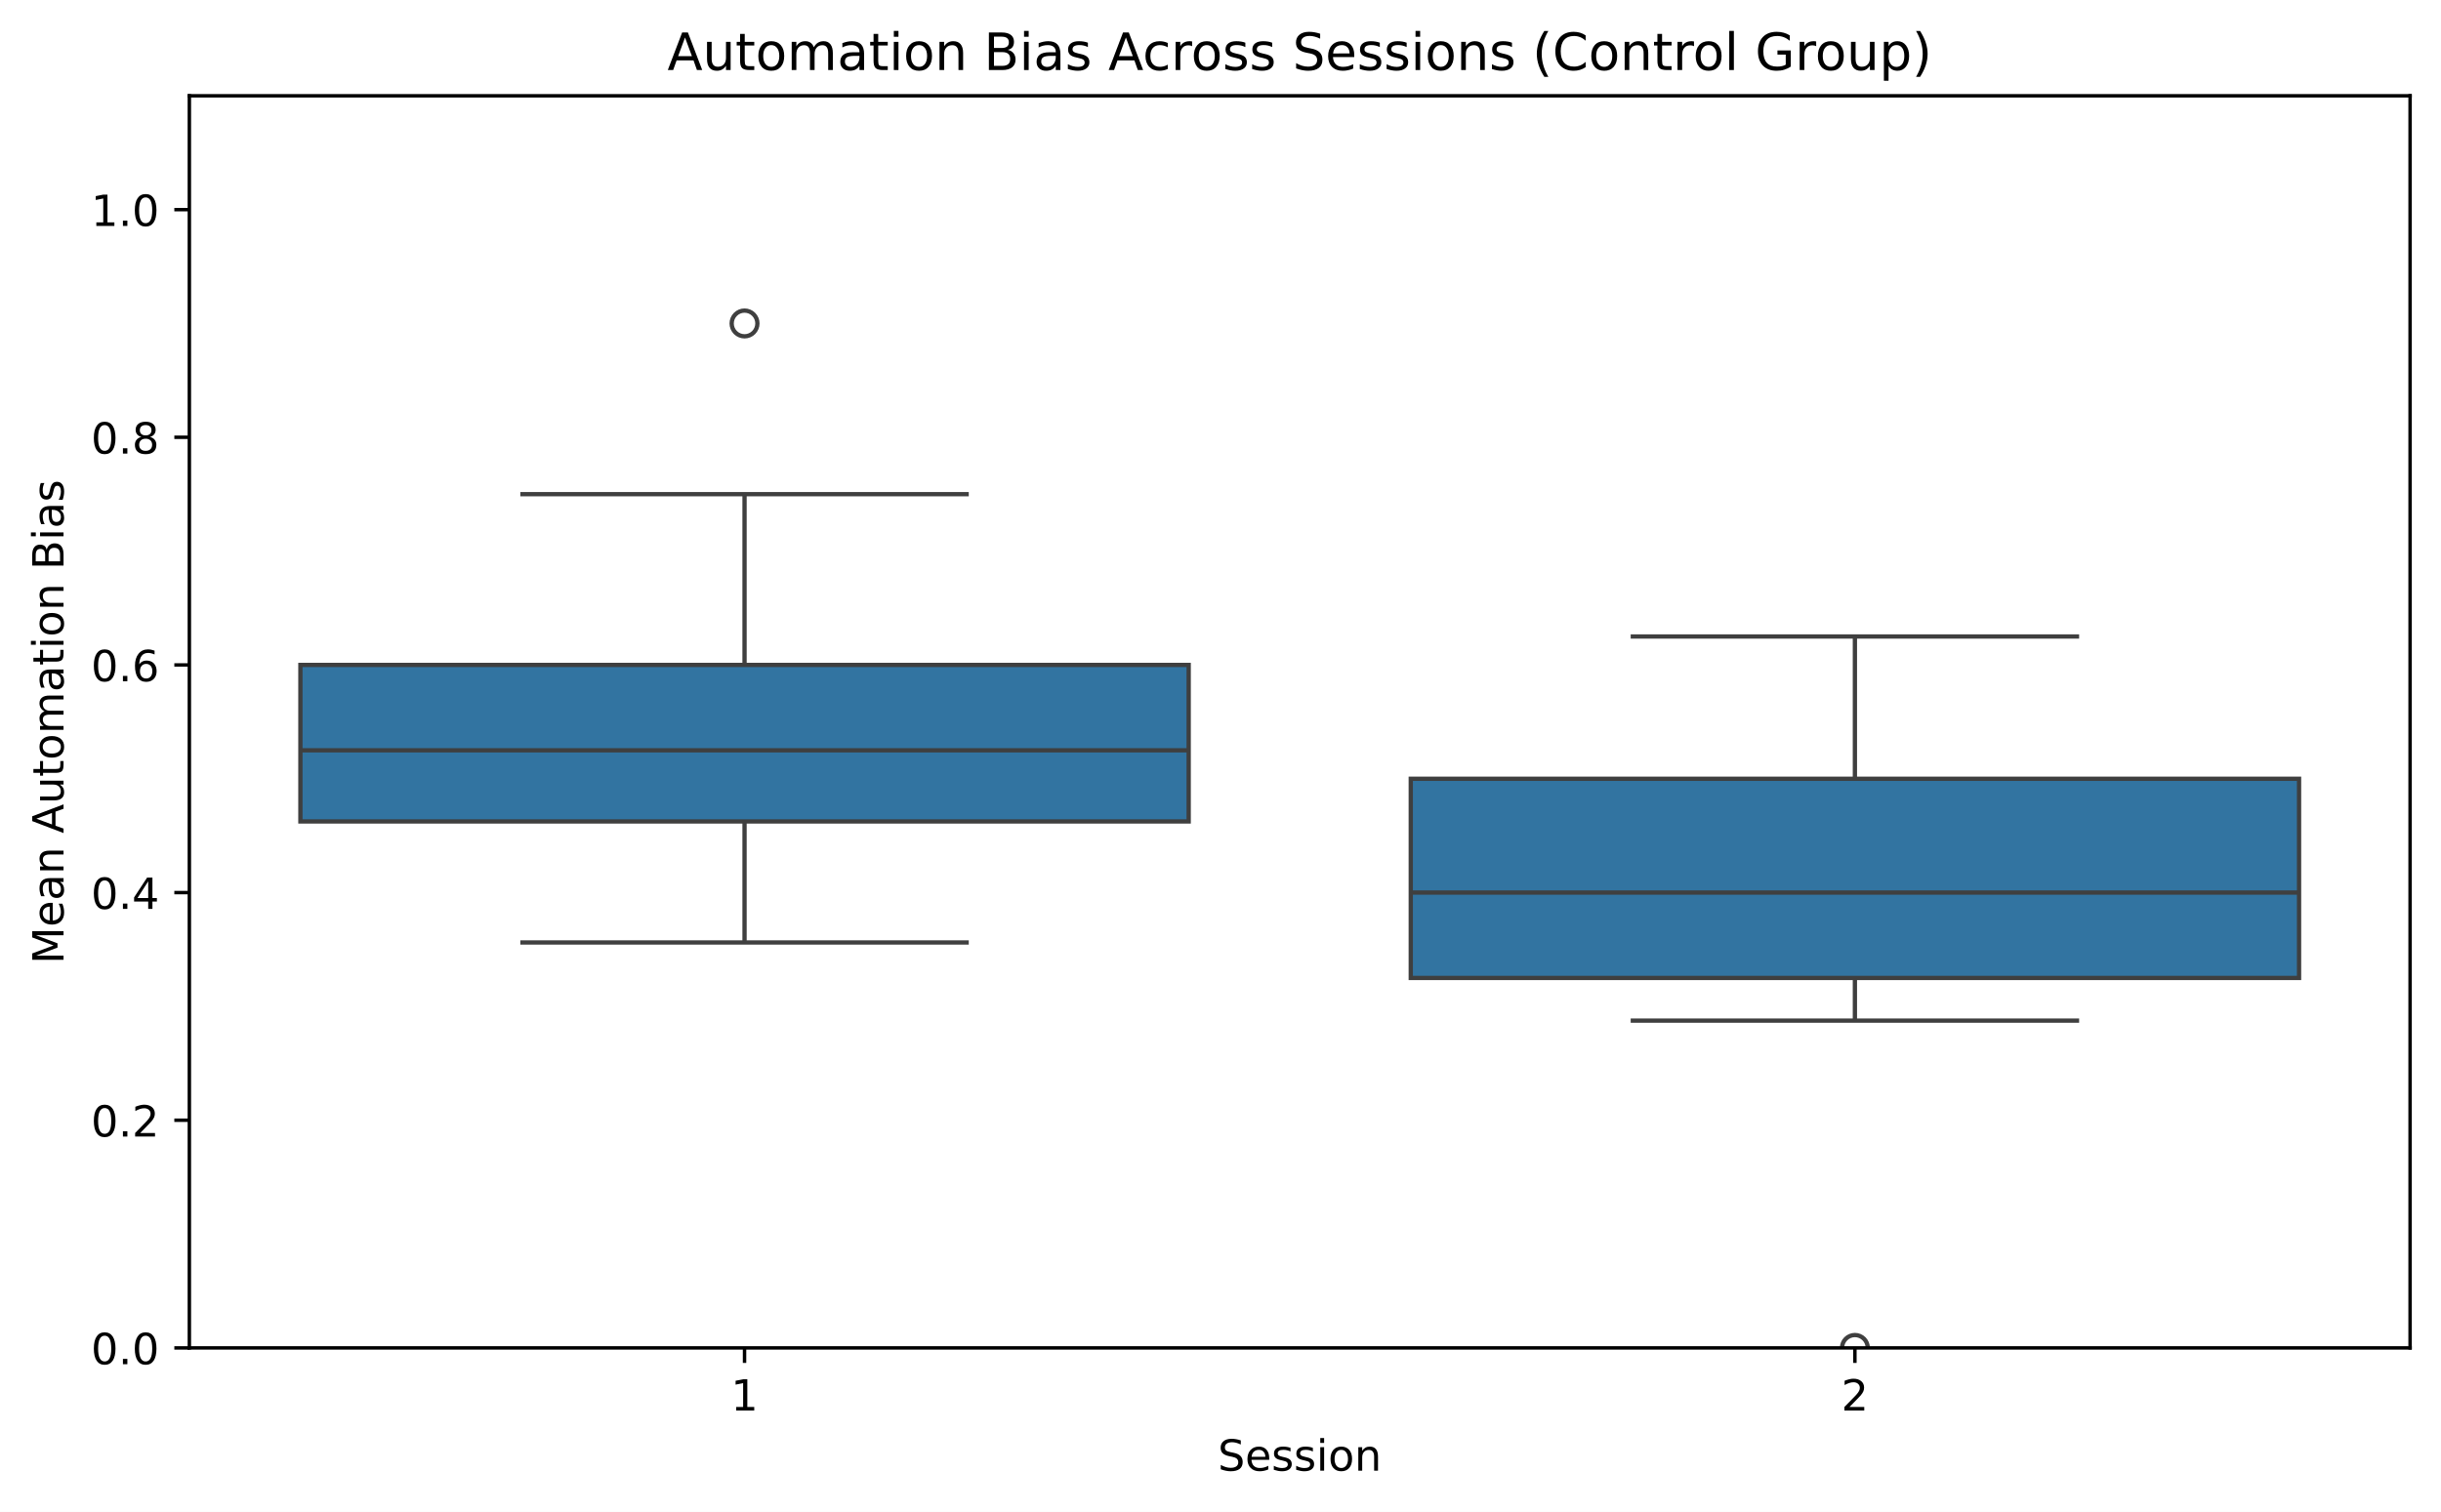
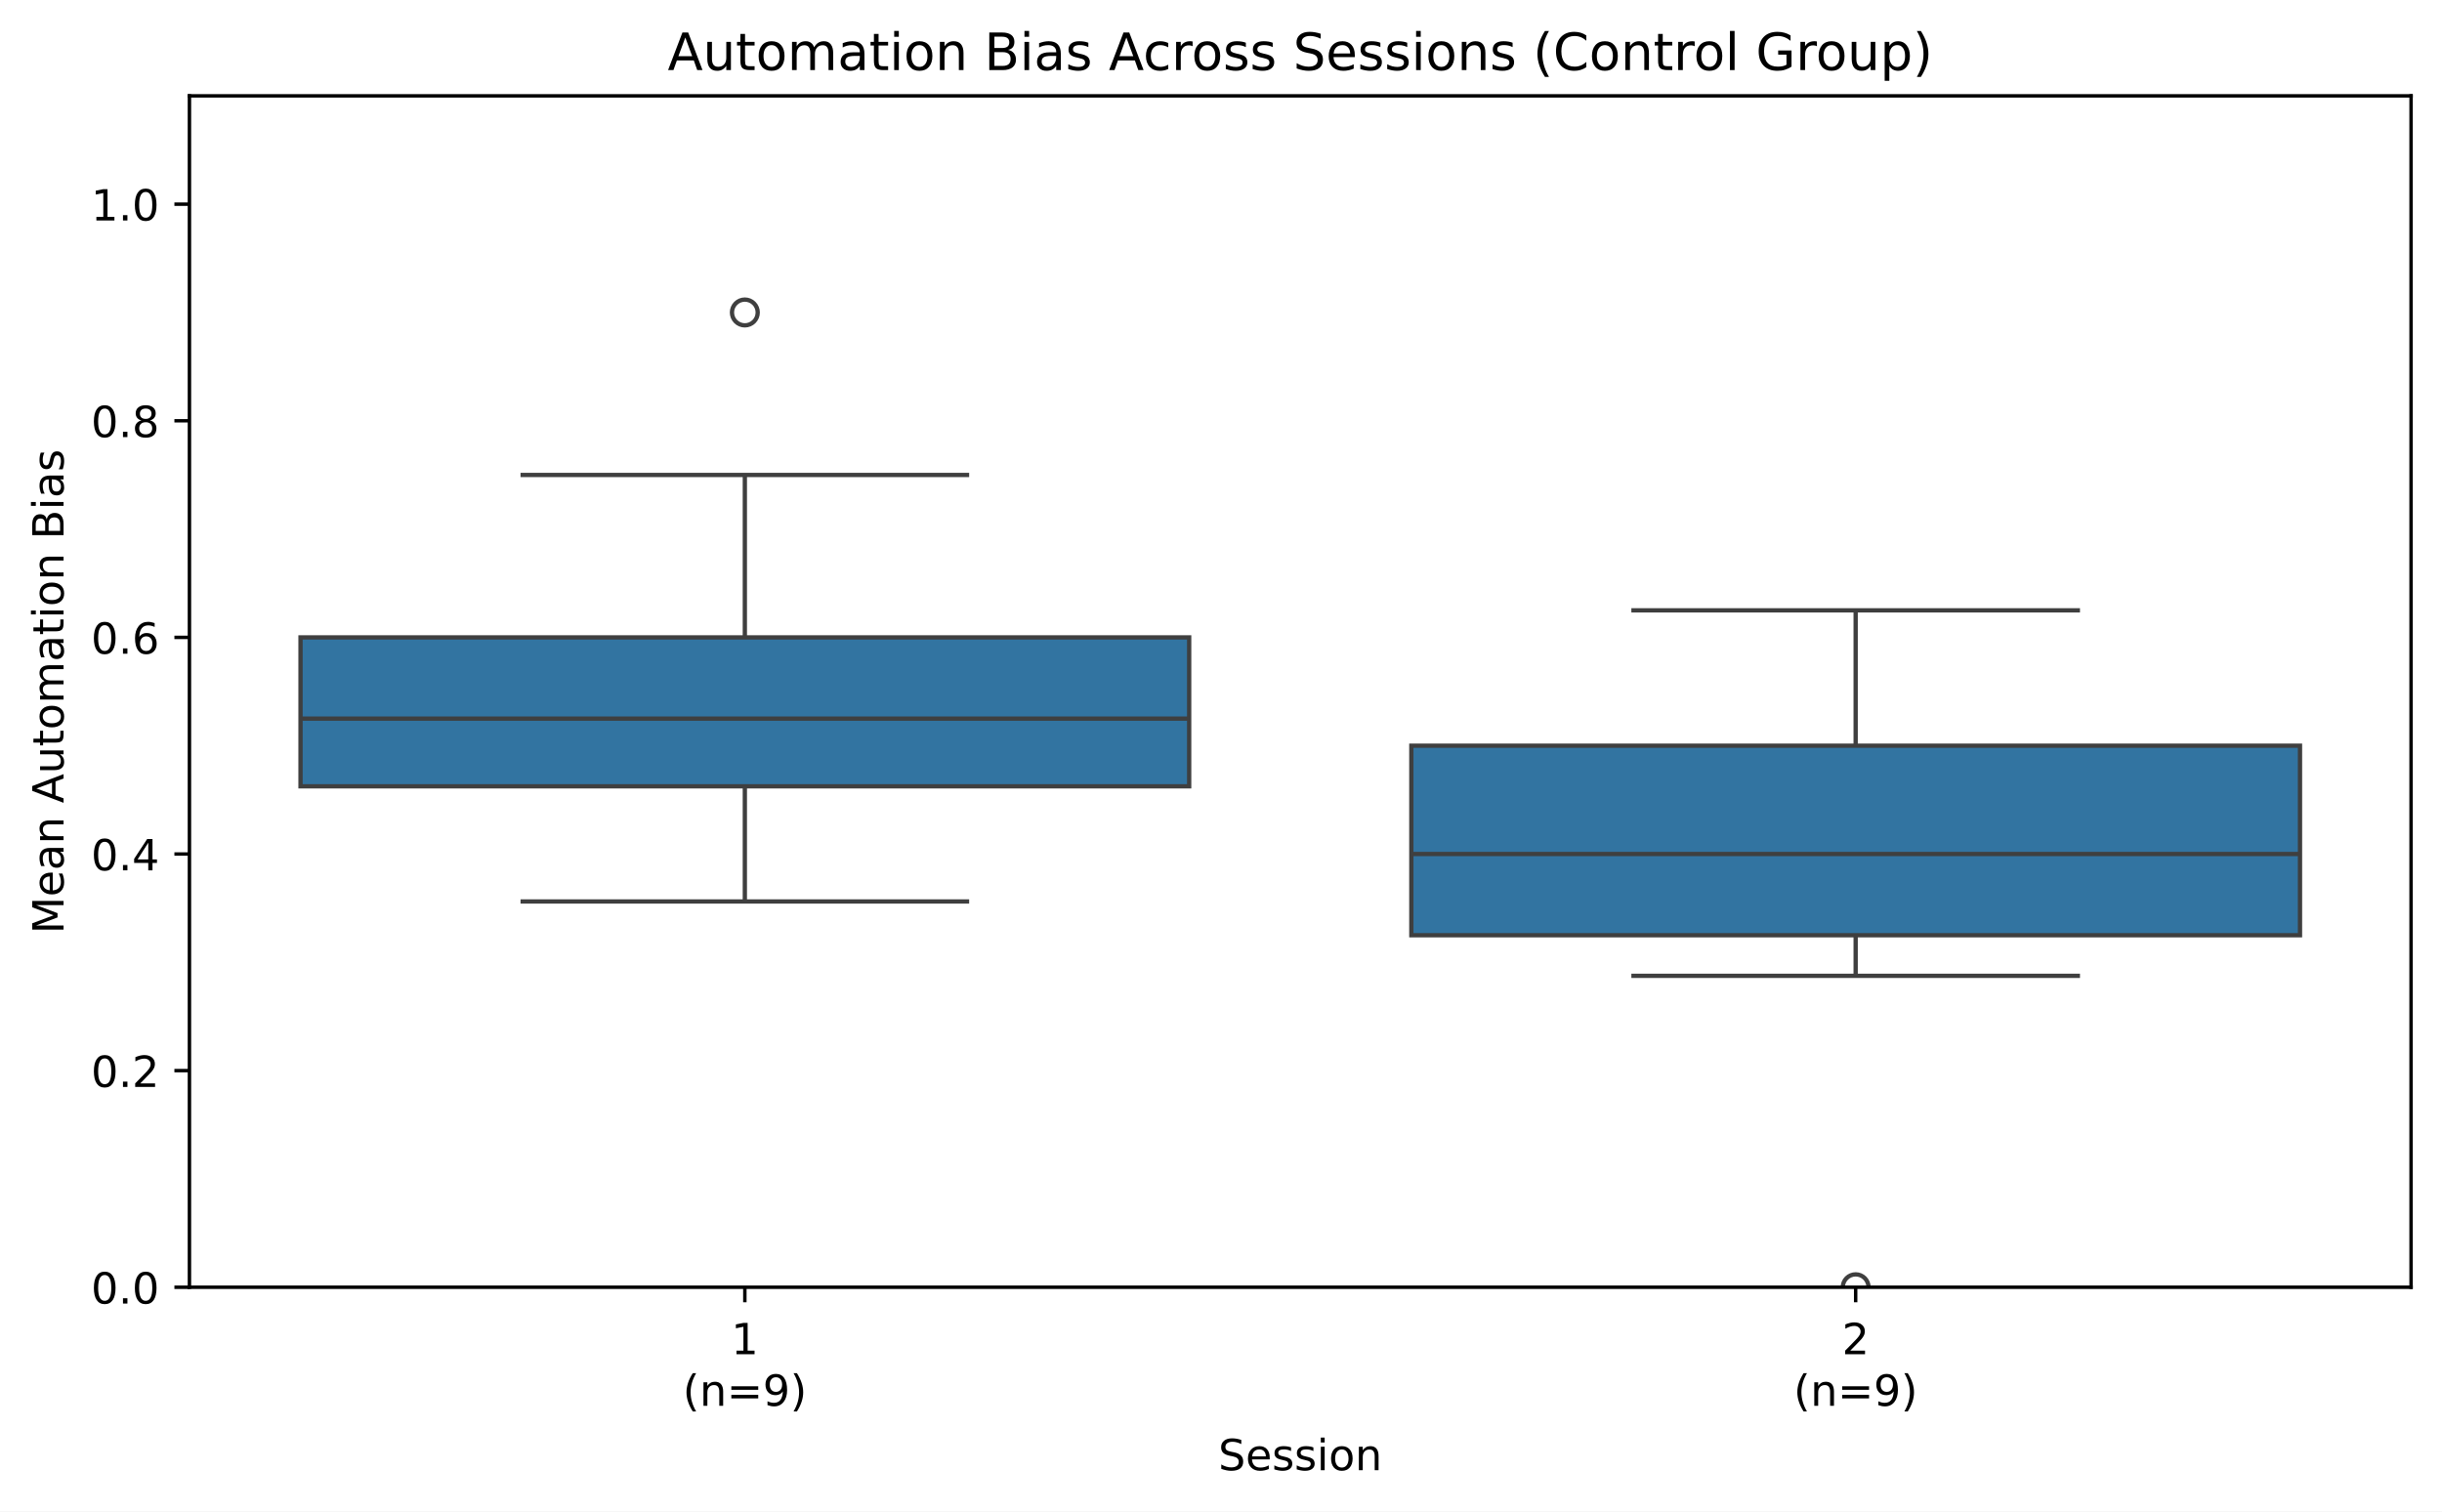
- <svg xmlns="http://www.w3.org/2000/svg" xmlns:xlink="http://www.w3.org/1999/xlink" width="568.542pt" height="352.237pt" viewBox="0 0 568.542 352.237" version="1.1">
+ <svg xmlns="http://www.w3.org/2000/svg" xmlns:xlink="http://www.w3.org/1999/xlink" width="568.542pt" height="351.914pt" viewBox="0 0 568.542 351.914" version="1.1">
  <defs>
    <style type="text/css">*{stroke-linejoin: round; stroke-linecap: butt}</style>
  </defs>
  <g id="figure_1">
    <g id="patch_1">
-       <path d="M 0 352.237  L 568.542 352.237  L 568.542 0  L 0 0  z " style="fill: #ffffff" />
+       <path d="M 0 351.914  L 568.542 351.914  L 568.542 0  L 0 0  z " style="fill: #ffffff" />
    </g>
    <g id="axes_1">
      <g id="patch_2">
-         <path d="M 44.104 314.036  L 561.342 314.036  L 561.342 22.318  L 44.104 22.318  z " style="fill: #ffffff" />
+         <path d="M 44.104 299.71  L 561.342 299.71  L 561.342 22.318  L 44.104 22.318  z " style="fill: #ffffff" />
      </g>
      <g id="matplotlib.axis_1">
        <g id="xtick_1">
          <g id="line2d_1">
            <defs>
-               <path id="m9c59e4a403" d="M 0 0  L 0 3.5  " style="stroke: #000000; stroke-width: 0.8" />
+               <path id="m4ae14d509a" d="M 0 0  L 0 3.5  " style="stroke: #000000; stroke-width: 0.8" />
            </defs>
            <g>
-               <use xlink:href="#m9c59e4a403" x="173.413" y="314.036" style="stroke: #000000; stroke-width: 0.8" />
+               <use xlink:href="#m4ae14d509a" x="173.413" y="299.71" style="stroke: #000000; stroke-width: 0.8" />
            </g>
          </g>
          <g id="text_1">
-             <g transform="translate(170.2321 328.6334) scale(0.1 -0.1)">
+             <g transform="translate(170.2321 315.3082) scale(0.1 -0.1)">
              <defs>
                <path id="DejaVuSans-14" d="M 794 531  L 1825 531  L 1825 4091  L 703 3866  L 703 4441  L 1819 4666  L 2450 4666  L 2450 531  L 3481 531  L 3481 0  L 794 0  L 794 531  z " transform="scale(0.015625)" />
              </defs>
              <use xlink:href="#DejaVuSans-14" />
+             </g>
+             <g transform="translate(158.9719 327.3101) scale(0.1 -0.1)">
+               <defs>
+                 <path id="DejaVuSans-b" d="M 1984 4856  Q 1566 4138 1362 3434  Q 1159 2731 1159 2009  Q 1159 1288 1364 580  Q 1569 -128 1984 -844  L 1484 -844  Q 1016 -109 783 600  Q 550 1309 550 2009  Q 550 2706 781 3412  Q 1013 4119 1484 4856  L 1984 4856  z " transform="scale(0.015625)" />
+                 <path id="DejaVuSans-51" d="M 3513 2113  L 3513 0  L 2938 0  L 2938 2094  Q 2938 2591 2744 2837  Q 2550 3084 2163 3084  Q 1697 3084 1428 2787  Q 1159 2491 1159 1978  L 1159 0  L 581 0  L 581 3500  L 1159 3500  L 1159 2956  Q 1366 3272 1645 3428  Q 1925 3584 2291 3584  Q 2894 3584 3203 3211  Q 3513 2838 3513 2113  z " transform="scale(0.015625)" />
+                 <path id="DejaVuSans-20" d="M 678 2906  L 4684 2906  L 4684 2381  L 678 2381  L 678 2906  z M 678 1631  L 4684 1631  L 4684 1100  L 678 1100  L 678 1631  z " transform="scale(0.015625)" />
+                 <path id="DejaVuSans-1c" d="M 703 97  L 703 672  Q 941 559 1184 500  Q 1428 441 1663 441  Q 2288 441 2617 861  Q 2947 1281 2994 2138  Q 2813 1869 2534 1725  Q 2256 1581 1919 1581  Q 1219 1581 811 2004  Q 403 2428 403 3163  Q 403 3881 828 4315  Q 1253 4750 1959 4750  Q 2769 4750 3195 4129  Q 3622 3509 3622 2328  Q 3622 1225 3098 567  Q 2575 -91 1691 -91  Q 1453 -91 1209 -44  Q 966 3 703 97  z M 1959 2075  Q 2384 2075 2632 2365  Q 2881 2656 2881 3163  Q 2881 3666 2632 3958  Q 2384 4250 1959 4250  Q 1534 4250 1286 3958  Q 1038 3666 1038 3163  Q 1038 2656 1286 2365  Q 1534 2075 1959 2075  z " transform="scale(0.015625)" />
+                 <path id="DejaVuSans-c" d="M 513 4856  L 1013 4856  Q 1481 4119 1714 3412  Q 1947 2706 1947 2009  Q 1947 1309 1714 600  Q 1481 -109 1013 -844  L 513 -844  Q 928 -128 1133 580  Q 1338 1288 1338 2009  Q 1338 2731 1133 3434  Q 928 4138 513 4856  z " transform="scale(0.015625)" />
+               </defs>
+               <use xlink:href="#DejaVuSans-b" />
+               <use xlink:href="#DejaVuSans-51" transform="translate(39.01562 0)" />
+               <use xlink:href="#DejaVuSans-20" transform="translate(102.3906 0)" />
+               <use xlink:href="#DejaVuSans-1c" transform="translate(186.1875 0)" />
+               <use xlink:href="#DejaVuSans-c" transform="translate(249.8125 0)" />
            </g>
          </g>
        </g>
        <g id="xtick_2">
          <g id="line2d_2">
            <g>
-               <use xlink:href="#m9c59e4a403" x="432.032" y="314.036" style="stroke: #000000; stroke-width: 0.8" />
+               <use xlink:href="#m4ae14d509a" x="432.032" y="299.71" style="stroke: #000000; stroke-width: 0.8" />
            </g>
          </g>
          <g id="text_2">
-             <g transform="translate(428.8509 328.6334) scale(0.1 -0.1)">
+             <g transform="translate(428.8509 315.3082) scale(0.1 -0.1)">
              <defs>
                <path id="DejaVuSans-15" d="M 1228 531  L 3431 531  L 3431 0  L 469 0  L 469 531  Q 828 903 1448 1529  Q 2069 2156 2228 2338  Q 2531 2678 2651 2914  Q 2772 3150 2772 3378  Q 2772 3750 2511 3984  Q 2250 4219 1831 4219  Q 1534 4219 1204 4116  Q 875 4013 500 3803  L 500 4441  Q 881 4594 1212 4672  Q 1544 4750 1819 4750  Q 2544 4750 2975 4387  Q 3406 4025 3406 3419  Q 3406 3131 3298 2873  Q 3191 2616 2906 2266  Q 2828 2175 2409 1742  Q 1991 1309 1228 531  z " transform="scale(0.015625)" />
              </defs>
              <use xlink:href="#DejaVuSans-15" />
            </g>
+             <g transform="translate(417.5907 327.3101) scale(0.1 -0.1)">
+               <use xlink:href="#DejaVuSans-b" />
+               <use xlink:href="#DejaVuSans-51" transform="translate(39.01562 0)" />
+               <use xlink:href="#DejaVuSans-20" transform="translate(102.3906 0)" />
+               <use xlink:href="#DejaVuSans-1c" transform="translate(186.1875 0)" />
+               <use xlink:href="#DejaVuSans-c" transform="translate(249.8125 0)" />
+             </g>
          </g>
        </g>
        <g id="text_3">
-           <g transform="translate(283.6454 342.6342) scale(0.1 -0.1)">
+           <g transform="translate(283.6454 342.3119) scale(0.1 -0.1)">
            <defs>
              <path id="DejaVuSans-36" d="M 3425 4513  L 3425 3897  Q 3066 4069 2747 4153  Q 2428 4238 2131 4238  Q 1616 4238 1336 4038  Q 1056 3838 1056 3469  Q 1056 3159 1242 3001  Q 1428 2844 1947 2747  L 2328 2669  Q 3034 2534 3370 2195  Q 3706 1856 3706 1288  Q 3706 609 3251 259  Q 2797 -91 1919 -91  Q 1588 -91 1214 -16  Q 841 59 441 206  L 441 856  Q 825 641 1194 531  Q 1563 422 1919 422  Q 2459 422 2753 634  Q 3047 847 3047 1241  Q 3047 1584 2836 1778  Q 2625 1972 2144 2069  L 1759 2144  Q 1053 2284 737 2584  Q 422 2884 422 3419  Q 422 4038 858 4394  Q 1294 4750 2059 4750  Q 2388 4750 2728 4690  Q 3069 4631 3425 4513  z " transform="scale(0.015625)" />
              <path id="DejaVuSans-48" d="M 3597 1894  L 3597 1613  L 953 1613  Q 991 1019 1311 708  Q 1631 397 2203 397  Q 2534 397 2845 478  Q 3156 559 3463 722  L 3463 178  Q 3153 47 2828 -22  Q 2503 -91 2169 -91  Q 1331 -91 842 396  Q 353 884 353 1716  Q 353 2575 817 3079  Q 1281 3584 2069 3584  Q 2775 3584 3186 3129  Q 3597 2675 3597 1894  z M 3022 2063  Q 3016 2534 2758 2815  Q 2500 3097 2075 3097  Q 1594 3097 1305 2825  Q 1016 2553 972 2059  L 3022 2063  z " transform="scale(0.015625)" />
              <path id="DejaVuSans-56" d="M 2834 3397  L 2834 2853  Q 2591 2978 2328 3040  Q 2066 3103 1784 3103  Q 1356 3103 1142 2972  Q 928 2841 928 2578  Q 928 2378 1081 2264  Q 1234 2150 1697 2047  L 1894 2003  Q 2506 1872 2764 1633  Q 3022 1394 3022 966  Q 3022 478 2636 193  Q 2250 -91 1575 -91  Q 1294 -91 989 -36  Q 684 19 347 128  L 347 722  Q 666 556 975 473  Q 1284 391 1588 391  Q 1994 391 2212 530  Q 2431 669 2431 922  Q 2431 1156 2273 1281  Q 2116 1406 1581 1522  L 1381 1569  Q 847 1681 609 1914  Q 372 2147 372 2553  Q 372 3047 722 3315  Q 1072 3584 1716 3584  Q 2034 3584 2315 3537  Q 2597 3491 2834 3397  z " transform="scale(0.015625)" />
              <path id="DejaVuSans-4c" d="M 603 3500  L 1178 3500  L 1178 0  L 603 0  L 603 3500  z M 603 4863  L 1178 4863  L 1178 4134  L 603 4134  L 603 4863  z " transform="scale(0.015625)" />
              <path id="DejaVuSans-52" d="M 1959 3097  Q 1497 3097 1228 2736  Q 959 2375 959 1747  Q 959 1119 1226 758  Q 1494 397 1959 397  Q 2419 397 2687 759  Q 2956 1122 2956 1747  Q 2956 2369 2687 2733  Q 2419 3097 1959 3097  z M 1959 3584  Q 2709 3584 3137 3096  Q 3566 2609 3566 1747  Q 3566 888 3137 398  Q 2709 -91 1959 -91  Q 1206 -91 779 398  Q 353 888 353 1747  Q 353 2609 779 3096  Q 1206 3584 1959 3584  z " transform="scale(0.015625)" />
-               <path id="DejaVuSans-51" d="M 3513 2113  L 3513 0  L 2938 0  L 2938 2094  Q 2938 2591 2744 2837  Q 2550 3084 2163 3084  Q 1697 3084 1428 2787  Q 1159 2491 1159 1978  L 1159 0  L 581 0  L 581 3500  L 1159 3500  L 1159 2956  Q 1366 3272 1645 3428  Q 1925 3584 2291 3584  Q 2894 3584 3203 3211  Q 3513 2838 3513 2113  z " transform="scale(0.015625)" />
            </defs>
            <use xlink:href="#DejaVuSans-36" />
            <use xlink:href="#DejaVuSans-48" transform="translate(63.48438 0)" />
            <use xlink:href="#DejaVuSans-56" transform="translate(125.0156 0)" />
            <use xlink:href="#DejaVuSans-56" transform="translate(177.1094 0)" />
            <use xlink:href="#DejaVuSans-4c" transform="translate(229.2031 0)" />
            <use xlink:href="#DejaVuSans-52" transform="translate(256.9844 0)" />
            <use xlink:href="#DejaVuSans-51" transform="translate(318.1719 0)" />
          </g>
        </g>
      </g>
      <g id="matplotlib.axis_2">
        <g id="ytick_1">
          <g id="line2d_3">
            <defs>
-               <path id="m141e322227" d="M 0 0  L -3.5 0  " style="stroke: #000000; stroke-width: 0.8" />
+               <path id="m5be9deb1b2" d="M 0 0  L -3.5 0  " style="stroke: #000000; stroke-width: 0.8" />
            </defs>
            <g>
-               <use xlink:href="#m141e322227" x="44.104" y="314.036" style="stroke: #000000; stroke-width: 0.8" />
+               <use xlink:href="#m5be9deb1b2" x="44.104" y="299.71" style="stroke: #000000; stroke-width: 0.8" />
            </g>
          </g>
          <g id="text_4">
-             <g transform="translate(21.20078 317.8346) scale(0.1 -0.1)">
+             <g transform="translate(21.20078 303.5084) scale(0.1 -0.1)">
              <defs>
                <path id="DejaVuSans-13" d="M 2034 4250  Q 1547 4250 1301 3770  Q 1056 3291 1056 2328  Q 1056 1369 1301 889  Q 1547 409 2034 409  Q 2525 409 2770 889  Q 3016 1369 3016 2328  Q 3016 3291 2770 3770  Q 2525 4250 2034 4250  z M 2034 4750  Q 2819 4750 3233 4129  Q 3647 3509 3647 2328  Q 3647 1150 3233 529  Q 2819 -91 2034 -91  Q 1250 -91 836 529  Q 422 1150 422 2328  Q 422 3509 836 4129  Q 1250 4750 2034 4750  z " transform="scale(0.015625)" />
                <path id="DejaVuSans-11" d="M 684 794  L 1344 794  L 1344 0  L 684 0  L 684 794  z " transform="scale(0.015625)" />
              </defs>
              <use xlink:href="#DejaVuSans-13" />
              <use xlink:href="#DejaVuSans-11" transform="translate(63.625 0)" />
              <use xlink:href="#DejaVuSans-13" transform="translate(95.40625 0)" />
            </g>
          </g>
        </g>
        <g id="ytick_2">
          <g id="line2d_4">
            <g>
-               <use xlink:href="#m141e322227" x="44.104" y="260.996" style="stroke: #000000; stroke-width: 0.8" />
+               <use xlink:href="#m5be9deb1b2" x="44.104" y="249.275" style="stroke: #000000; stroke-width: 0.8" />
            </g>
          </g>
          <g id="text_5">
-             <g transform="translate(21.20078 264.795) scale(0.1 -0.1)">
+             <g transform="translate(21.20078 253.0736) scale(0.1 -0.1)">
              <use xlink:href="#DejaVuSans-13" />
              <use xlink:href="#DejaVuSans-11" transform="translate(63.625 0)" />
              <use xlink:href="#DejaVuSans-15" transform="translate(95.40625 0)" />
            </g>
          </g>
        </g>
        <g id="ytick_3">
          <g id="line2d_5">
            <g>
-               <use xlink:href="#m141e322227" x="44.104" y="207.957" style="stroke: #000000; stroke-width: 0.8" />
+               <use xlink:href="#m5be9deb1b2" x="44.104" y="198.84" style="stroke: #000000; stroke-width: 0.8" />
            </g>
          </g>
          <g id="text_6">
-             <g transform="translate(21.20078 211.7555) scale(0.1 -0.1)">
+             <g transform="translate(21.20078 202.6388) scale(0.1 -0.1)">
              <defs>
                <path id="DejaVuSans-17" d="M 2419 4116  L 825 1625  L 2419 1625  L 2419 4116  z M 2253 4666  L 3047 4666  L 3047 1625  L 3713 1625  L 3713 1100  L 3047 1100  L 3047 0  L 2419 0  L 2419 1100  L 313 1100  L 313 1709  L 2253 4666  z " transform="scale(0.015625)" />
              </defs>
              <use xlink:href="#DejaVuSans-13" />
              <use xlink:href="#DejaVuSans-11" transform="translate(63.625 0)" />
              <use xlink:href="#DejaVuSans-17" transform="translate(95.40625 0)" />
            </g>
          </g>
        </g>
        <g id="ytick_4">
          <g id="line2d_6">
            <g>
-               <use xlink:href="#m141e322227" x="44.104" y="154.917" style="stroke: #000000; stroke-width: 0.8" />
+               <use xlink:href="#m5be9deb1b2" x="44.104" y="148.405" style="stroke: #000000; stroke-width: 0.8" />
            </g>
          </g>
          <g id="text_7">
-             <g transform="translate(21.20078 158.7159) scale(0.1 -0.1)">
+             <g transform="translate(21.20078 152.204) scale(0.1 -0.1)">
              <defs>
                <path id="DejaVuSans-19" d="M 2113 2584  Q 1688 2584 1439 2293  Q 1191 2003 1191 1497  Q 1191 994 1439 701  Q 1688 409 2113 409  Q 2538 409 2786 701  Q 3034 994 3034 1497  Q 3034 2003 2786 2293  Q 2538 2584 2113 2584  z M 3366 4563  L 3366 3988  Q 3128 4100 2886 4159  Q 2644 4219 2406 4219  Q 1781 4219 1451 3797  Q 1122 3375 1075 2522  Q 1259 2794 1537 2939  Q 1816 3084 2150 3084  Q 2853 3084 3261 2657  Q 3669 2231 3669 1497  Q 3669 778 3244 343  Q 2819 -91 2113 -91  Q 1303 -91 875 529  Q 447 1150 447 2328  Q 447 3434 972 4092  Q 1497 4750 2381 4750  Q 2619 4750 2861 4703  Q 3103 4656 3366 4563  z " transform="scale(0.015625)" />
              </defs>
              <use xlink:href="#DejaVuSans-13" />
              <use xlink:href="#DejaVuSans-11" transform="translate(63.625 0)" />
              <use xlink:href="#DejaVuSans-19" transform="translate(95.40625 0)" />
            </g>
          </g>
        </g>
        <g id="ytick_5">
          <g id="line2d_7">
            <g>
-               <use xlink:href="#m141e322227" x="44.104" y="101.877" style="stroke: #000000; stroke-width: 0.8" />
+               <use xlink:href="#m5be9deb1b2" x="44.104" y="97.97" style="stroke: #000000; stroke-width: 0.8" />
            </g>
          </g>
          <g id="text_8">
-             <g transform="translate(21.20078 105.6763) scale(0.1 -0.1)">
+             <g transform="translate(21.20078 101.7692) scale(0.1 -0.1)">
              <defs>
                <path id="DejaVuSans-1b" d="M 2034 2216  Q 1584 2216 1326 1975  Q 1069 1734 1069 1313  Q 1069 891 1326 650  Q 1584 409 2034 409  Q 2484 409 2743 651  Q 3003 894 3003 1313  Q 3003 1734 2745 1975  Q 2488 2216 2034 2216  z M 1403 2484  Q 997 2584 770 2862  Q 544 3141 544 3541  Q 544 4100 942 4425  Q 1341 4750 2034 4750  Q 2731 4750 3128 4425  Q 3525 4100 3525 3541  Q 3525 3141 3298 2862  Q 3072 2584 2669 2484  Q 3125 2378 3379 2068  Q 3634 1759 3634 1313  Q 3634 634 3220 271  Q 2806 -91 2034 -91  Q 1263 -91 848 271  Q 434 634 434 1313  Q 434 1759 690 2068  Q 947 2378 1403 2484  z M 1172 3481  Q 1172 3119 1398 2916  Q 1625 2713 2034 2713  Q 2441 2713 2670 2916  Q 2900 3119 2900 3481  Q 2900 3844 2670 4047  Q 2441 4250 2034 4250  Q 1625 4250 1398 4047  Q 1172 3844 1172 3481  z " transform="scale(0.015625)" />
              </defs>
              <use xlink:href="#DejaVuSans-13" />
              <use xlink:href="#DejaVuSans-11" transform="translate(63.625 0)" />
              <use xlink:href="#DejaVuSans-1b" transform="translate(95.40625 0)" />
            </g>
          </g>
        </g>
        <g id="ytick_6">
          <g id="line2d_8">
            <g>
-               <use xlink:href="#m141e322227" x="44.104" y="48.838" style="stroke: #000000; stroke-width: 0.8" />
+               <use xlink:href="#m5be9deb1b2" x="44.104" y="47.536" style="stroke: #000000; stroke-width: 0.8" />
            </g>
          </g>
          <g id="text_9">
-             <g transform="translate(21.20078 52.63674) scale(0.1 -0.1)">
+             <g transform="translate(21.20078 51.33435) scale(0.1 -0.1)">
              <use xlink:href="#DejaVuSans-14" />
              <use xlink:href="#DejaVuSans-11" transform="translate(63.625 0)" />
              <use xlink:href="#DejaVuSans-13" transform="translate(95.40625 0)" />
            </g>
          </g>
        </g>
        <g id="text_10">
-           <g transform="translate(14.79844 224.5871) rotate(-90) scale(0.1 -0.1)">
+           <g transform="translate(14.79844 217.424) rotate(-90) scale(0.1 -0.1)">
            <defs>
              <path id="DejaVuSans-30" d="M 628 4666  L 1569 4666  L 2759 1491  L 3956 4666  L 4897 4666  L 4897 0  L 4281 0  L 4281 4097  L 3078 897  L 2444 897  L 1241 4097  L 1241 0  L 628 0  L 628 4666  z " transform="scale(0.015625)" />
              <path id="DejaVuSans-44" d="M 2194 1759  Q 1497 1759 1228 1600  Q 959 1441 959 1056  Q 959 750 1161 570  Q 1363 391 1709 391  Q 2188 391 2477 730  Q 2766 1069 2766 1631  L 2766 1759  L 2194 1759  z M 3341 1997  L 3341 0  L 2766 0  L 2766 531  Q 2569 213 2275 61  Q 1981 -91 1556 -91  Q 1019 -91 701 211  Q 384 513 384 1019  Q 384 1609 779 1909  Q 1175 2209 1959 2209  L 2766 2209  L 2766 2266  Q 2766 2663 2505 2880  Q 2244 3097 1772 3097  Q 1472 3097 1187 3025  Q 903 2953 641 2809  L 641 3341  Q 956 3463 1253 3523  Q 1550 3584 1831 3584  Q 2591 3584 2966 3190  Q 3341 2797 3341 1997  z " transform="scale(0.015625)" />
              <path id="DejaVuSans-3" transform="scale(0.015625)" />
              <path id="DejaVuSans-24" d="M 2188 4044  L 1331 1722  L 3047 1722  L 2188 4044  z M 1831 4666  L 2547 4666  L 4325 0  L 3669 0  L 3244 1197  L 1141 1197  L 716 0  L 50 0  L 1831 4666  z " transform="scale(0.015625)" />
              <path id="DejaVuSans-58" d="M 544 1381  L 544 3500  L 1119 3500  L 1119 1403  Q 1119 906 1312 657  Q 1506 409 1894 409  Q 2359 409 2629 706  Q 2900 1003 2900 1516  L 2900 3500  L 3475 3500  L 3475 0  L 2900 0  L 2900 538  Q 2691 219 2414 64  Q 2138 -91 1772 -91  Q 1169 -91 856 284  Q 544 659 544 1381  z M 1991 3584  L 1991 3584  z " transform="scale(0.015625)" />
              <path id="DejaVuSans-57" d="M 1172 4494  L 1172 3500  L 2356 3500  L 2356 3053  L 1172 3053  L 1172 1153  Q 1172 725 1289 603  Q 1406 481 1766 481  L 2356 481  L 2356 0  L 1766 0  Q 1100 0 847 248  Q 594 497 594 1153  L 594 3053  L 172 3053  L 172 3500  L 594 3500  L 594 4494  L 1172 4494  z " transform="scale(0.015625)" />
              <path id="DejaVuSans-50" d="M 3328 2828  Q 3544 3216 3844 3400  Q 4144 3584 4550 3584  Q 5097 3584 5394 3201  Q 5691 2819 5691 2113  L 5691 0  L 5113 0  L 5113 2094  Q 5113 2597 4934 2840  Q 4756 3084 4391 3084  Q 3944 3084 3684 2787  Q 3425 2491 3425 1978  L 3425 0  L 2847 0  L 2847 2094  Q 2847 2600 2669 2842  Q 2491 3084 2119 3084  Q 1678 3084 1418 2786  Q 1159 2488 1159 1978  L 1159 0  L 581 0  L 581 3500  L 1159 3500  L 1159 2956  Q 1356 3278 1631 3431  Q 1906 3584 2284 3584  Q 2666 3584 2933 3390  Q 3200 3197 3328 2828  z " transform="scale(0.015625)" />
              <path id="DejaVuSans-25" d="M 1259 2228  L 1259 519  L 2272 519  Q 2781 519 3026 730  Q 3272 941 3272 1375  Q 3272 1813 3026 2020  Q 2781 2228 2272 2228  L 1259 2228  z M 1259 4147  L 1259 2741  L 2194 2741  Q 2656 2741 2882 2914  Q 3109 3088 3109 3444  Q 3109 3797 2882 3972  Q 2656 4147 2194 4147  L 1259 4147  z M 628 4666  L 2241 4666  Q 2963 4666 3353 4366  Q 3744 4066 3744 3513  Q 3744 3084 3544 2831  Q 3344 2578 2956 2516  Q 3422 2416 3680 2098  Q 3938 1781 3938 1306  Q 3938 681 3513 340  Q 3088 0 2303 0  L 628 0  L 628 4666  z " transform="scale(0.015625)" />
            </defs>
            <use xlink:href="#DejaVuSans-30" />
            <use xlink:href="#DejaVuSans-48" transform="translate(86.28125 0)" />
            <use xlink:href="#DejaVuSans-44" transform="translate(147.8125 0)" />
            <use xlink:href="#DejaVuSans-51" transform="translate(209.0938 0)" />
            <use xlink:href="#DejaVuSans-3" transform="translate(272.4688 0)" />
            <use xlink:href="#DejaVuSans-24" transform="translate(304.25 0)" />
            <use xlink:href="#DejaVuSans-58" transform="translate(372.6562 0)" />
            <use xlink:href="#DejaVuSans-57" transform="translate(436.0312 0)" />
            <use xlink:href="#DejaVuSans-52" transform="translate(475.2344 0)" />
            <use xlink:href="#DejaVuSans-50" transform="translate(536.4219 0)" />
            <use xlink:href="#DejaVuSans-44" transform="translate(633.8281 0)" />
            <use xlink:href="#DejaVuSans-57" transform="translate(695.1094 0)" />
            <use xlink:href="#DejaVuSans-4c" transform="translate(734.3125 0)" />
            <use xlink:href="#DejaVuSans-52" transform="translate(762.0938 0)" />
            <use xlink:href="#DejaVuSans-51" transform="translate(823.2812 0)" />
            <use xlink:href="#DejaVuSans-3" transform="translate(886.6562 0)" />
            <use xlink:href="#DejaVuSans-25" transform="translate(918.4375 0)" />
            <use xlink:href="#DejaVuSans-4c" transform="translate(987.0469 0)" />
            <use xlink:href="#DejaVuSans-44" transform="translate(1014.828 0)" />
            <use xlink:href="#DejaVuSans-56" transform="translate(1076.109 0)" />
          </g>
        </g>
      </g>
      <g id="patch_3">
-         <path d="M 69.966 191.382  L 276.861 191.382  L 276.861 154.917  L 69.966 154.917  L 69.966 191.382  z " clip-path="url(#pb202e1a707)" style="fill: #3274a1; stroke: #3f3f3f; stroke-linejoin: miter" />
+         <path d="M 69.966 183.079  L 276.861 183.079  L 276.861 148.405  L 69.966 148.405  L 69.966 183.079  z " clip-path="url(#pe985956d2b)" style="fill: #3274a1; stroke: #3f3f3f; stroke-linejoin: miter" />
      </g>
      <g id="line2d_9">
-         <path d="M 173.413 191.382  L 173.413 219.572  " clip-path="url(#pb202e1a707)" style="fill: none; stroke: #3f3f3f" />
+         <path d="M 173.413 183.079  L 173.413 209.885  " clip-path="url(#pe985956d2b)" style="fill: none; stroke: #3f3f3f" />
      </g>
      <g id="line2d_10">
-         <path d="M 173.413 154.917  L 173.413 115.137  " clip-path="url(#pb202e1a707)" style="fill: none; stroke: #3f3f3f" />
+         <path d="M 173.413 148.405  L 173.413 110.579  " clip-path="url(#pe985956d2b)" style="fill: none; stroke: #3f3f3f" />
      </g>
      <g id="line2d_11">
-         <path d="M 121.69 219.572  L 225.137 219.572  " clip-path="url(#pb202e1a707)" style="fill: none; stroke: #3f3f3f; stroke-linecap: square" />
+         <path d="M 121.69 209.885  L 225.137 209.885  " clip-path="url(#pe985956d2b)" style="fill: none; stroke: #3f3f3f; stroke-linecap: square" />
      </g>
      <g id="line2d_12">
-         <path d="M 121.69 115.137  L 225.137 115.137  " clip-path="url(#pb202e1a707)" style="fill: none; stroke: #3f3f3f; stroke-linecap: square" />
+         <path d="M 121.69 110.579  L 225.137 110.579  " clip-path="url(#pe985956d2b)" style="fill: none; stroke: #3f3f3f; stroke-linecap: square" />
      </g>
      <g id="line2d_13">
        <defs>
-           <path id="mc2c1fc5efa" d="M 0 3  C 0.796 3 1.559 2.684 2.121 2.121  C 2.684 1.559 3 0.796 3 0  C 3 -0.796 2.684 -1.559 2.121 -2.121  C 1.559 -2.684 0.796 -3 0 -3  C -0.796 -3 -1.559 -2.684 -2.121 -2.121  C -2.684 -1.559 -3 -0.796 -3 0  C -3 0.796 -2.684 1.559 -2.121 2.121  C -1.559 2.684 -0.796 3 0 3  z " style="stroke: #3f3f3f" />
+           <path id="m0224b6b59a" d="M 0 3  C 0.796 3 1.559 2.684 2.121 2.121  C 2.684 1.559 3 0.796 3 0  C 3 -0.796 2.684 -1.559 2.121 -2.121  C 1.559 -2.684 0.796 -3 0 -3  C -0.796 -3 -1.559 -2.684 -2.121 -2.121  C -2.684 -1.559 -3 -0.796 -3 0  C -3 0.796 -2.684 1.559 -2.121 2.121  C -1.559 2.684 -0.796 3 0 3  z " style="stroke: #3f3f3f" />
        </defs>
-         <g clip-path="url(#pb202e1a707)">
-           <use xlink:href="#mc2c1fc5efa" x="173.413" y="75.358" style="fill-opacity: 0; stroke: #3f3f3f" />
+         <g clip-path="url(#pe985956d2b)">
+           <use xlink:href="#m0224b6b59a" x="173.413" y="72.753" style="fill-opacity: 0; stroke: #3f3f3f" />
        </g>
      </g>
      <g id="patch_4">
-         <path d="M 328.585 227.846  L 535.48 227.846  L 535.48 181.437  L 328.585 181.437  L 328.585 227.846  z " clip-path="url(#pb202e1a707)" style="fill: #3274a1; stroke: #3f3f3f; stroke-linejoin: miter" />
+         <path d="M 328.585 217.753  L 535.48 217.753  L 535.48 173.623  L 328.585 173.623  L 328.585 217.753  z " clip-path="url(#pe985956d2b)" style="fill: #3274a1; stroke: #3f3f3f; stroke-linejoin: miter" />
      </g>
      <g id="line2d_14">
-         <path d="M 432.032 227.846  L 432.032 237.791  " clip-path="url(#pb202e1a707)" style="fill: none; stroke: #3f3f3f" />
+         <path d="M 432.032 217.753  L 432.032 227.21  " clip-path="url(#pe985956d2b)" style="fill: none; stroke: #3f3f3f" />
      </g>
      <g id="line2d_15">
-         <path d="M 432.032 181.437  L 432.032 148.287  " clip-path="url(#pb202e1a707)" style="fill: none; stroke: #3f3f3f" />
+         <path d="M 432.032 173.623  L 432.032 142.101  " clip-path="url(#pe985956d2b)" style="fill: none; stroke: #3f3f3f" />
      </g>
      <g id="line2d_16">
-         <path d="M 380.308 237.791  L 483.756 237.791  " clip-path="url(#pb202e1a707)" style="fill: none; stroke: #3f3f3f; stroke-linecap: square" />
+         <path d="M 380.308 227.21  L 483.756 227.21  " clip-path="url(#pe985956d2b)" style="fill: none; stroke: #3f3f3f; stroke-linecap: square" />
      </g>
      <g id="line2d_17">
-         <path d="M 380.308 148.287  L 483.756 148.287  " clip-path="url(#pb202e1a707)" style="fill: none; stroke: #3f3f3f; stroke-linecap: square" />
+         <path d="M 380.308 142.101  L 483.756 142.101  " clip-path="url(#pe985956d2b)" style="fill: none; stroke: #3f3f3f; stroke-linecap: square" />
      </g>
      <g id="line2d_18">
-         <g clip-path="url(#pb202e1a707)">
-           <use xlink:href="#mc2c1fc5efa" x="432.032" y="314.036" style="fill-opacity: 0; stroke: #3f3f3f" />
+         <g clip-path="url(#pe985956d2b)">
+           <use xlink:href="#m0224b6b59a" x="432.032" y="299.71" style="fill-opacity: 0; stroke: #3f3f3f" />
        </g>
      </g>
      <g id="line2d_19">
-         <path d="M 69.966 174.807  L 276.861 174.807  " clip-path="url(#pb202e1a707)" style="fill: none; stroke: #3f3f3f" />
+         <path d="M 69.966 167.318  L 276.861 167.318  " clip-path="url(#pe985956d2b)" style="fill: none; stroke: #3f3f3f" />
      </g>
      <g id="line2d_20">
-         <path d="M 328.585 207.957  L 535.48 207.957  " clip-path="url(#pb202e1a707)" style="fill: none; stroke: #3f3f3f" />
+         <path d="M 328.585 198.84  L 535.48 198.84  " clip-path="url(#pe985956d2b)" style="fill: none; stroke: #3f3f3f" />
      </g>
      <g id="patch_5">
-         <path d="M 44.104 314.036  L 44.104 22.318  " style="fill: none; stroke: #000000; stroke-width: 0.8; stroke-linejoin: miter; stroke-linecap: square" />
+         <path d="M 44.104 299.71  L 44.104 22.318  " style="fill: none; stroke: #000000; stroke-width: 0.8; stroke-linejoin: miter; stroke-linecap: square" />
      </g>
      <g id="patch_6">
-         <path d="M 561.342 314.036  L 561.342 22.318  " style="fill: none; stroke: #000000; stroke-width: 0.8; stroke-linejoin: miter; stroke-linecap: square" />
+         <path d="M 561.342 299.71  L 561.342 22.318  " style="fill: none; stroke: #000000; stroke-width: 0.8; stroke-linejoin: miter; stroke-linecap: square" />
      </g>
      <g id="patch_7">
-         <path d="M 44.104 314.036  L 561.342 314.036  " style="fill: none; stroke: #000000; stroke-width: 0.8; stroke-linejoin: miter; stroke-linecap: square" />
+         <path d="M 44.104 299.71  L 561.342 299.71  " style="fill: none; stroke: #000000; stroke-width: 0.8; stroke-linejoin: miter; stroke-linecap: square" />
      </g>
      <g id="patch_8">
        <path d="M 44.104 22.318  L 561.342 22.318  " style="fill: none; stroke: #000000; stroke-width: 0.8; stroke-linejoin: miter; stroke-linecap: square" />
      </g>
      <g id="text_11">
        <g transform="translate(155.448 16.31812) scale(0.12 -0.12)">
          <defs>
            <path id="DejaVuSans-46" d="M 3122 3366  L 3122 2828  Q 2878 2963 2633 3030  Q 2388 3097 2138 3097  Q 1578 3097 1268 2742  Q 959 2388 959 1747  Q 959 1106 1268 751  Q 1578 397 2138 397  Q 2388 397 2633 464  Q 2878 531 3122 666  L 3122 134  Q 2881 22 2623 -34  Q 2366 -91 2075 -91  Q 1284 -91 818 406  Q 353 903 353 1747  Q 353 2603 823 3093  Q 1294 3584 2113 3584  Q 2378 3584 2631 3529  Q 2884 3475 3122 3366  z " transform="scale(0.015625)" />
            <path id="DejaVuSans-55" d="M 2631 2963  Q 2534 3019 2420 3045  Q 2306 3072 2169 3072  Q 1681 3072 1420 2755  Q 1159 2438 1159 1844  L 1159 0  L 581 0  L 581 3500  L 1159 3500  L 1159 2956  Q 1341 3275 1631 3429  Q 1922 3584 2338 3584  Q 2397 3584 2469 3576  Q 2541 3569 2628 3553  L 2631 2963  z " transform="scale(0.015625)" />
-             <path id="DejaVuSans-b" d="M 1984 4856  Q 1566 4138 1362 3434  Q 1159 2731 1159 2009  Q 1159 1288 1364 580  Q 1569 -128 1984 -844  L 1484 -844  Q 1016 -109 783 600  Q 550 1309 550 2009  Q 550 2706 781 3412  Q 1013 4119 1484 4856  L 1984 4856  z " transform="scale(0.015625)" />
            <path id="DejaVuSans-26" d="M 4122 4306  L 4122 3641  Q 3803 3938 3442 4084  Q 3081 4231 2675 4231  Q 1875 4231 1450 3742  Q 1025 3253 1025 2328  Q 1025 1406 1450 917  Q 1875 428 2675 428  Q 3081 428 3442 575  Q 3803 722 4122 1019  L 4122 359  Q 3791 134 3420 21  Q 3050 -91 2638 -91  Q 1578 -91 968 557  Q 359 1206 359 2328  Q 359 3453 968 4101  Q 1578 4750 2638 4750  Q 3056 4750 3426 4639  Q 3797 4528 4122 4306  z " transform="scale(0.015625)" />
            <path id="DejaVuSans-4f" d="M 603 4863  L 1178 4863  L 1178 0  L 603 0  L 603 4863  z " transform="scale(0.015625)" />
            <path id="DejaVuSans-2a" d="M 3809 666  L 3809 1919  L 2778 1919  L 2778 2438  L 4434 2438  L 4434 434  Q 4069 175 3628 42  Q 3188 -91 2688 -91  Q 1594 -91 976 548  Q 359 1188 359 2328  Q 359 3472 976 4111  Q 1594 4750 2688 4750  Q 3144 4750 3555 4637  Q 3966 4525 4313 4306  L 4313 3634  Q 3963 3931 3569 4081  Q 3175 4231 2741 4231  Q 1884 4231 1454 3753  Q 1025 3275 1025 2328  Q 1025 1384 1454 906  Q 1884 428 2741 428  Q 3075 428 3337 486  Q 3600 544 3809 666  z " transform="scale(0.015625)" />
            <path id="DejaVuSans-53" d="M 1159 525  L 1159 -1331  L 581 -1331  L 581 3500  L 1159 3500  L 1159 2969  Q 1341 3281 1617 3432  Q 1894 3584 2278 3584  Q 2916 3584 3314 3078  Q 3713 2572 3713 1747  Q 3713 922 3314 415  Q 2916 -91 2278 -91  Q 1894 -91 1617 61  Q 1341 213 1159 525  z M 3116 1747  Q 3116 2381 2855 2742  Q 2594 3103 2138 3103  Q 1681 3103 1420 2742  Q 1159 2381 1159 1747  Q 1159 1113 1420 752  Q 1681 391 2138 391  Q 2594 391 2855 752  Q 3116 1113 3116 1747  z " transform="scale(0.015625)" />
-             <path id="DejaVuSans-c" d="M 513 4856  L 1013 4856  Q 1481 4119 1714 3412  Q 1947 2706 1947 2009  Q 1947 1309 1714 600  Q 1481 -109 1013 -844  L 513 -844  Q 928 -128 1133 580  Q 1338 1288 1338 2009  Q 1338 2731 1133 3434  Q 928 4138 513 4856  z " transform="scale(0.015625)" />
          </defs>
          <use xlink:href="#DejaVuSans-24" />
          <use xlink:href="#DejaVuSans-58" transform="translate(68.40625 0)" />
          <use xlink:href="#DejaVuSans-57" transform="translate(131.7812 0)" />
          <use xlink:href="#DejaVuSans-52" transform="translate(170.9844 0)" />
          <use xlink:href="#DejaVuSans-50" transform="translate(232.1719 0)" />
          <use xlink:href="#DejaVuSans-44" transform="translate(329.5781 0)" />
          <use xlink:href="#DejaVuSans-57" transform="translate(390.8594 0)" />
          <use xlink:href="#DejaVuSans-4c" transform="translate(430.0625 0)" />
          <use xlink:href="#DejaVuSans-52" transform="translate(457.8438 0)" />
          <use xlink:href="#DejaVuSans-51" transform="translate(519.0312 0)" />
          <use xlink:href="#DejaVuSans-3" transform="translate(582.4062 0)" />
          <use xlink:href="#DejaVuSans-25" transform="translate(614.1875 0)" />
          <use xlink:href="#DejaVuSans-4c" transform="translate(682.7969 0)" />
          <use xlink:href="#DejaVuSans-44" transform="translate(710.5781 0)" />
          <use xlink:href="#DejaVuSans-56" transform="translate(771.8594 0)" />
          <use xlink:href="#DejaVuSans-3" transform="translate(823.9531 0)" />
          <use xlink:href="#DejaVuSans-24" transform="translate(855.7344 0)" />
          <use xlink:href="#DejaVuSans-46" transform="translate(922.3906 0)" />
          <use xlink:href="#DejaVuSans-55" transform="translate(977.375 0)" />
          <use xlink:href="#DejaVuSans-52" transform="translate(1016.281 0)" />
          <use xlink:href="#DejaVuSans-56" transform="translate(1077.469 0)" />
          <use xlink:href="#DejaVuSans-56" transform="translate(1129.562 0)" />
          <use xlink:href="#DejaVuSans-3" transform="translate(1181.656 0)" />
          <use xlink:href="#DejaVuSans-36" transform="translate(1213.438 0)" />
          <use xlink:href="#DejaVuSans-48" transform="translate(1276.922 0)" />
          <use xlink:href="#DejaVuSans-56" transform="translate(1338.453 0)" />
          <use xlink:href="#DejaVuSans-56" transform="translate(1390.547 0)" />
          <use xlink:href="#DejaVuSans-4c" transform="translate(1442.641 0)" />
          <use xlink:href="#DejaVuSans-52" transform="translate(1470.422 0)" />
          <use xlink:href="#DejaVuSans-51" transform="translate(1531.609 0)" />
          <use xlink:href="#DejaVuSans-56" transform="translate(1594.984 0)" />
          <use xlink:href="#DejaVuSans-3" transform="translate(1647.078 0)" />
          <use xlink:href="#DejaVuSans-b" transform="translate(1678.859 0)" />
          <use xlink:href="#DejaVuSans-26" transform="translate(1717.875 0)" />
          <use xlink:href="#DejaVuSans-52" transform="translate(1787.703 0)" />
          <use xlink:href="#DejaVuSans-51" transform="translate(1848.891 0)" />
          <use xlink:href="#DejaVuSans-57" transform="translate(1912.266 0)" />
          <use xlink:href="#DejaVuSans-55" transform="translate(1951.469 0)" />
          <use xlink:href="#DejaVuSans-52" transform="translate(1990.375 0)" />
          <use xlink:href="#DejaVuSans-4f" transform="translate(2051.562 0)" />
          <use xlink:href="#DejaVuSans-3" transform="translate(2079.344 0)" />
          <use xlink:href="#DejaVuSans-2a" transform="translate(2111.125 0)" />
          <use xlink:href="#DejaVuSans-55" transform="translate(2188.609 0)" />
          <use xlink:href="#DejaVuSans-52" transform="translate(2227.516 0)" />
          <use xlink:href="#DejaVuSans-58" transform="translate(2288.703 0)" />
          <use xlink:href="#DejaVuSans-53" transform="translate(2352.078 0)" />
          <use xlink:href="#DejaVuSans-c" transform="translate(2415.562 0)" />
        </g>
      </g>
    </g>
  </g>
  <defs>
-     <clipPath id="pb202e1a707">
-       <rect x="44.104" y="22.318" width="517.238" height="291.718" />
+     <clipPath id="pe985956d2b">
+       <rect x="44.104" y="22.318" width="517.238" height="277.391" />
    </clipPath>
  </defs>
</svg>
